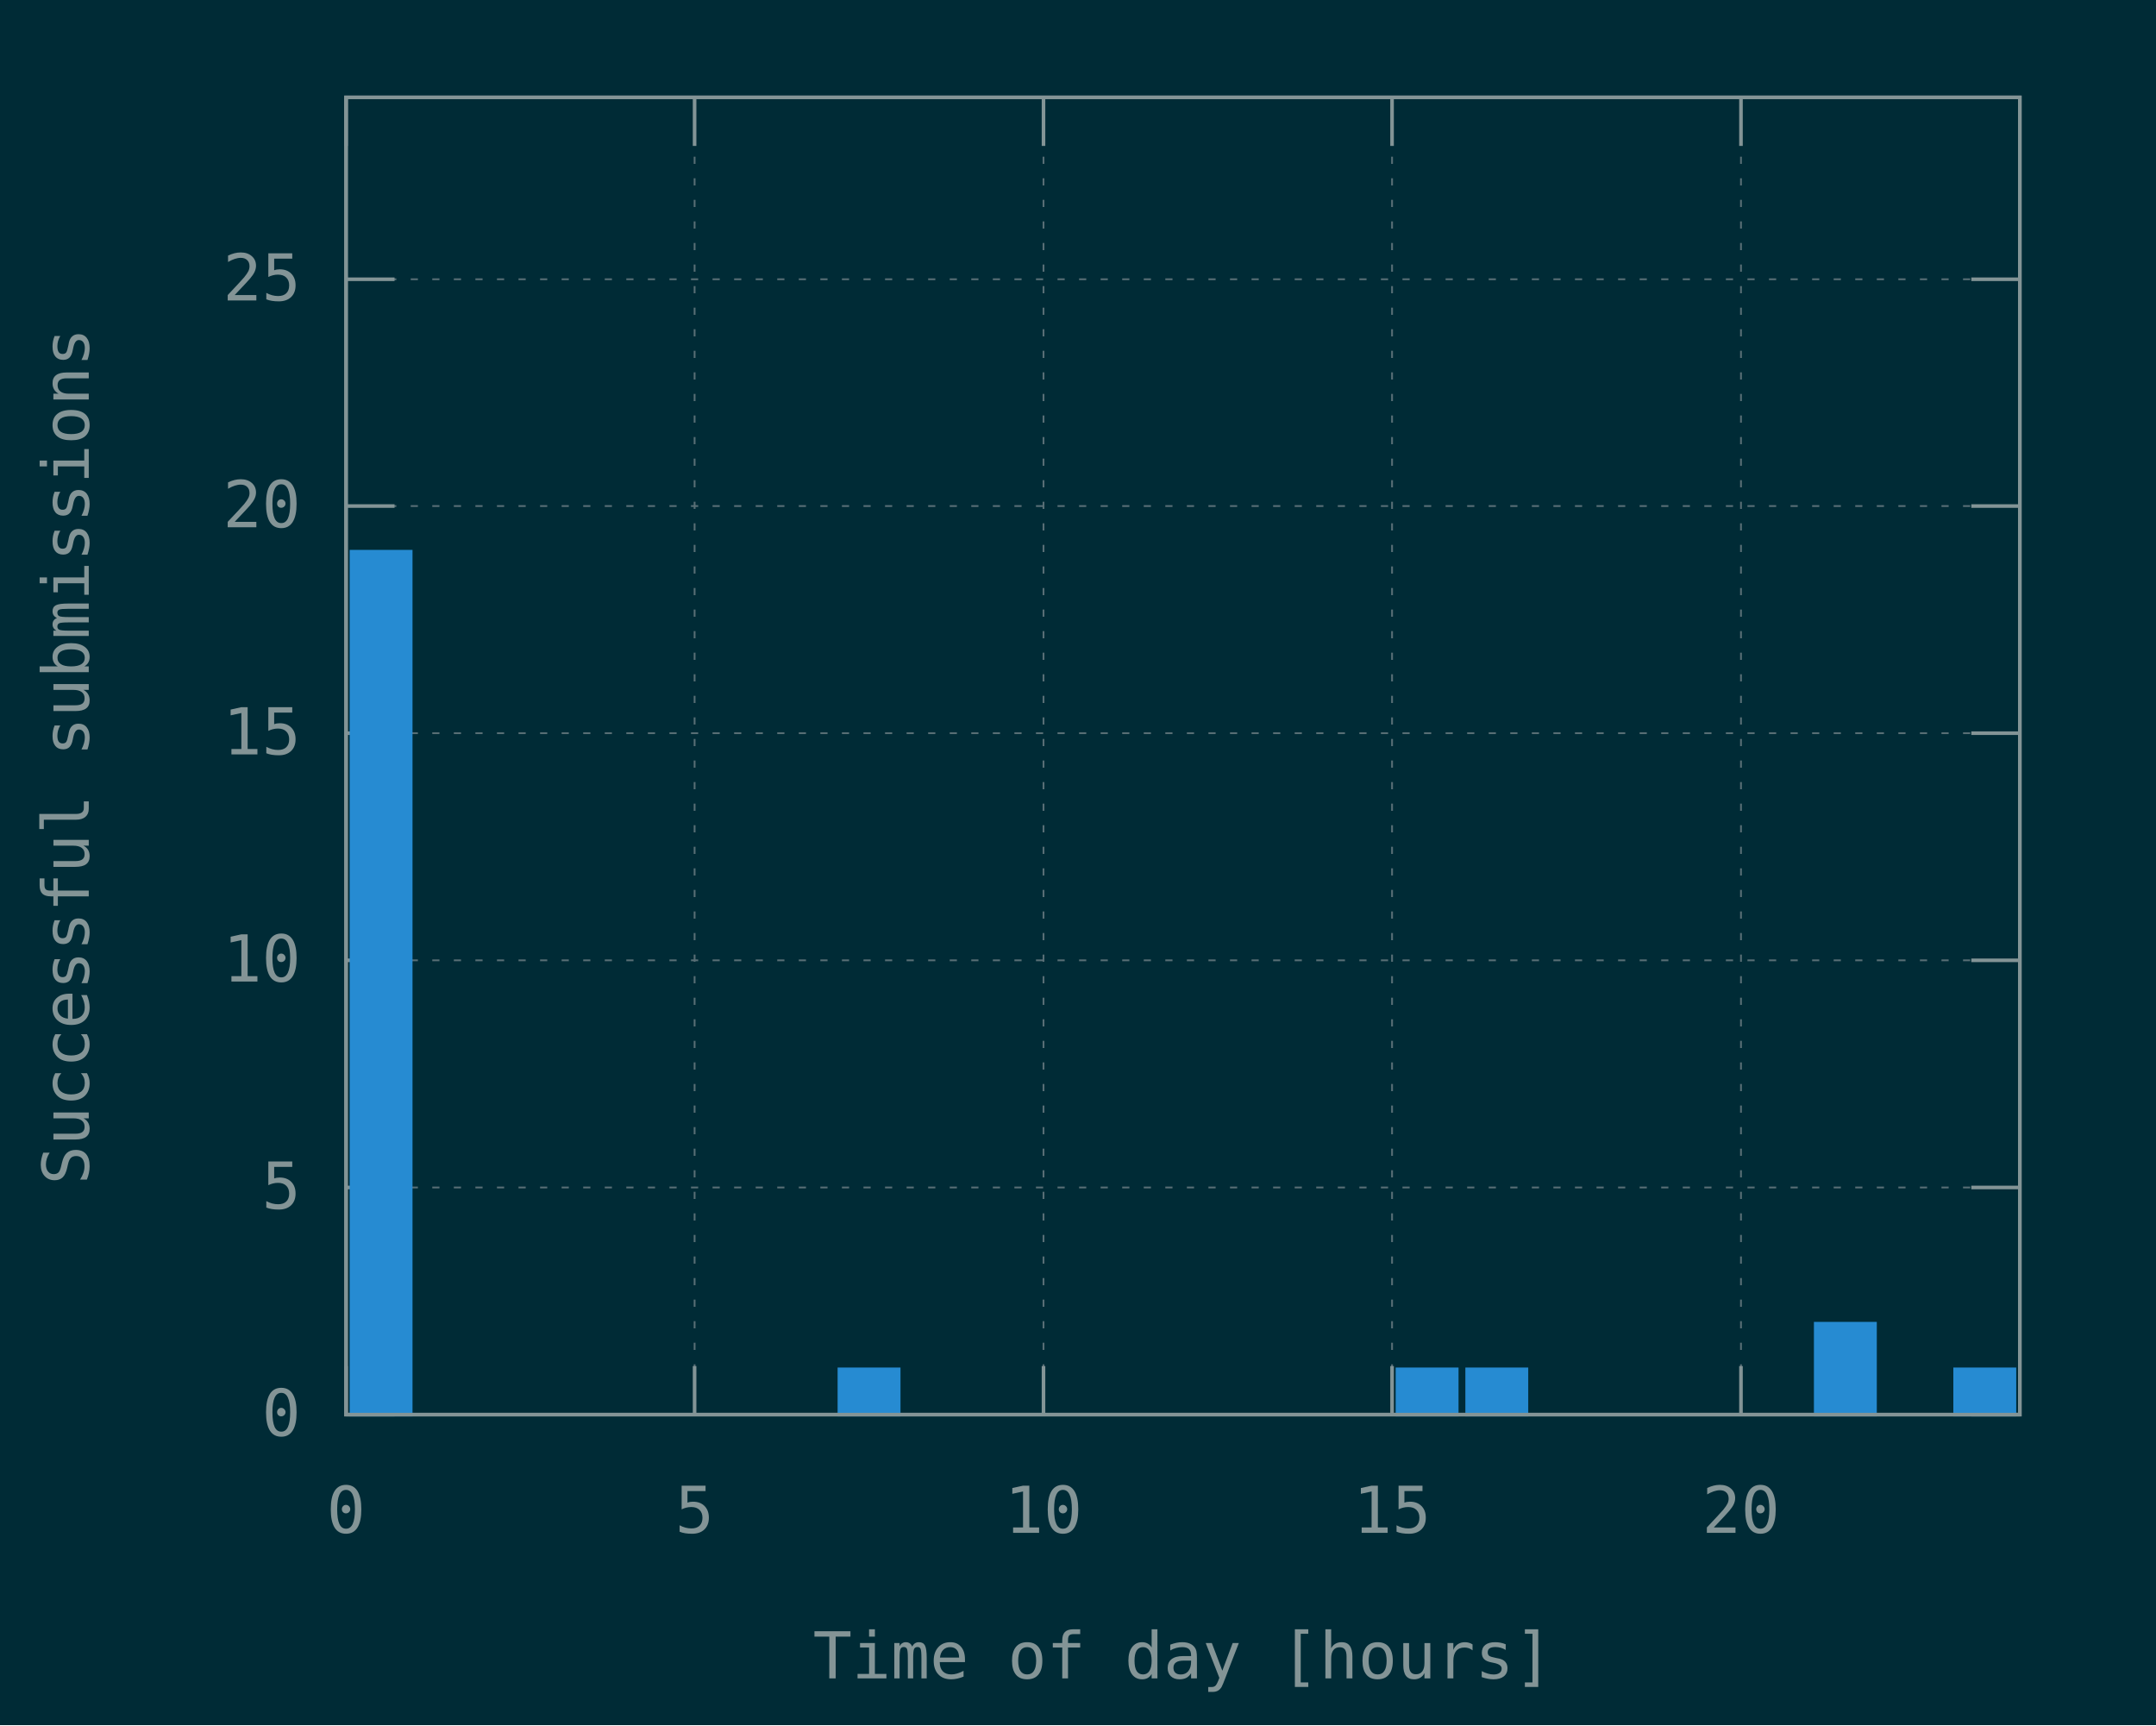
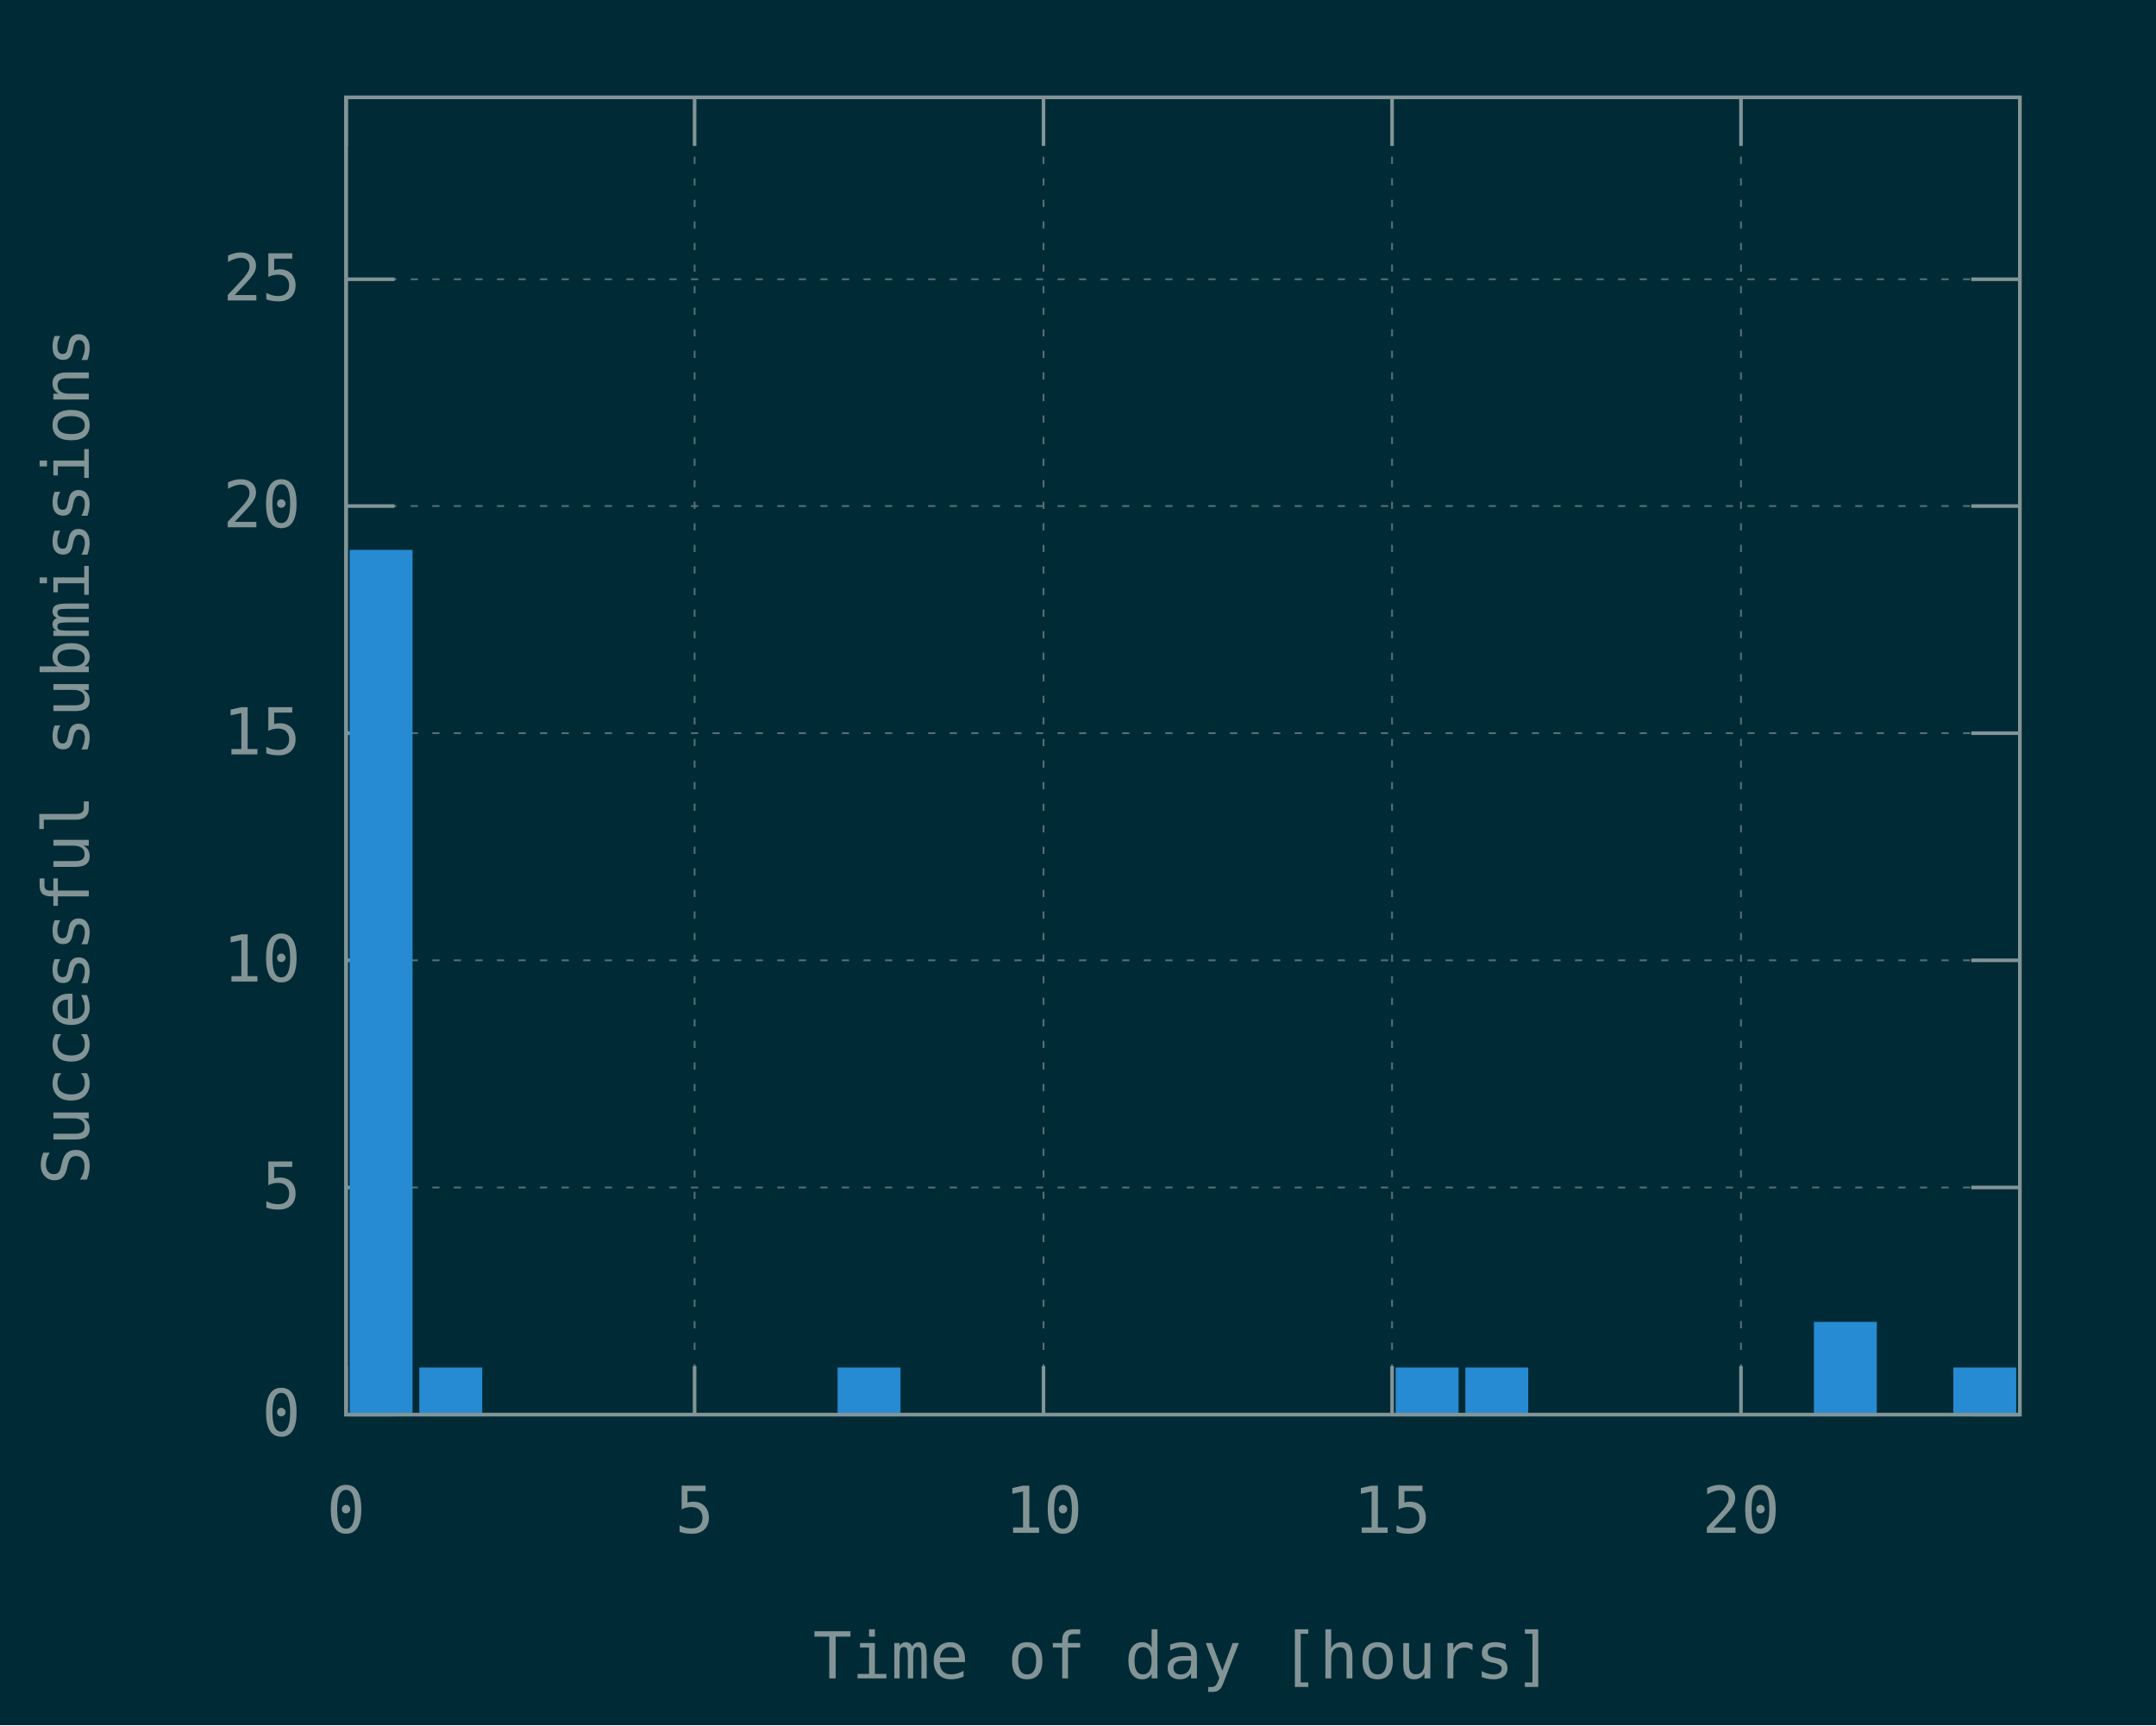
<svg xmlns="http://www.w3.org/2000/svg" xmlns:xlink="http://www.w3.org/1999/xlink" width="600" height="480" viewBox="0 0 600 480">
  <g id="gnuplot_canvas">
    <rect x="0" y="0" width="600" height="480" fill="#002b36" />
    <defs>
      <circle id="gpDot" r="0.5" stroke-width="0.5" />
      <path id="gpPt0" stroke-width="0.148" stroke="currentColor" d="M-1,0 h2 M0,-1 v2" />
      <path id="gpPt1" stroke-width="0.148" stroke="currentColor" d="M-1,-1 L1,1 M1,-1 L-1,1" />
      <path id="gpPt2" stroke-width="0.148" stroke="currentColor" d="M-1,0 L1,0 M0,-1 L0,1 M-1,-1 L1,1 M-1,1 L1,-1" />
      <rect id="gpPt3" stroke-width="0.148" stroke="currentColor" x="-1" y="-1" width="2" height="2" />
      <rect id="gpPt4" stroke-width="0.148" stroke="currentColor" fill="currentColor" x="-1" y="-1" width="2" height="2" />
      <circle id="gpPt5" stroke-width="0.148" stroke="currentColor" cx="0" cy="0" r="1" />
      <use xlink:href="#gpPt5" id="gpPt6" fill="currentColor" stroke="none" />
      <path id="gpPt7" stroke-width="0.148" stroke="currentColor" d="M0,-1.33 L-1.33,0.67 L1.33,0.67 z" />
      <use xlink:href="#gpPt7" id="gpPt8" fill="currentColor" stroke="none" />
      <use xlink:href="#gpPt7" id="gpPt9" stroke="currentColor" transform="rotate(180)" />
      <use xlink:href="#gpPt9" id="gpPt10" fill="currentColor" stroke="none" />
      <use xlink:href="#gpPt3" id="gpPt11" stroke="currentColor" transform="rotate(45)" />
      <use xlink:href="#gpPt11" id="gpPt12" fill="currentColor" stroke="none" />
      <path id="gpPt13" stroke-width="0.148" stroke="currentColor" d="M0,1.330 L1.265,0.411 L0.782,-1.067 L-0.782,-1.076 L-1.265,0.411 z" />
      <use xlink:href="#gpPt13" id="gpPt14" fill="currentColor" stroke="none" />
      <filter id="textbox" filterUnits="objectBoundingBox" x="0" y="0" height="1" width="1">
        <feFlood flood-color="#002B36" flood-opacity="1" result="bgnd" />
        <feComposite in="SourceGraphic" in2="bgnd" operator="atop" />
      </filter>
      <filter id="greybox" filterUnits="objectBoundingBox" x="0" y="0" height="1" width="1">
        <feFlood flood-color="lightgrey" flood-opacity="1" result="grey" />
        <feComposite in="SourceGraphic" in2="grey" operator="atop" />
      </filter>
    </defs>
    <g fill="none" color="#002B36" stroke="currentColor" stroke-width="1.00" stroke-linecap="butt" stroke-linejoin="miter">
</g>
    <g fill="none" color="black" stroke="currentColor" stroke-width="1.00" stroke-linecap="butt" stroke-linejoin="miter">
</g>
    <g fill="none" color="black" stroke="rgb(131, 148, 150)" stroke-width="0.50" stroke-linecap="butt" stroke-linejoin="miter">
</g>
    <g fill="none" color="gray" stroke="currentColor" stroke-width="0.50" stroke-linecap="butt" stroke-linejoin="miter">
      <path stroke="rgb( 88, 110, 117)" stroke-dasharray="2,4" class="gridline" d="M96.3,393.6 L562.1,393.6  " />
    </g>
    <g fill="none" color="gray" stroke="rgb( 88, 110, 117)" stroke-width="1.00" stroke-linecap="butt" stroke-linejoin="miter">
</g>
    <g fill="none" color="black" stroke="currentColor" stroke-width="1.00" stroke-linecap="butt" stroke-linejoin="miter">
      <path stroke="rgb(131, 148, 150)" d="M96.3,393.6 L109.8,393.6 M562.1,393.6 L548.6,393.6  " />
      <g transform="translate(83.7,399.5)" stroke="none" fill="rgb(131,148,150)" font-family="Inconsolata" font-size="18.00" text-anchor="end">
        <text>
          <tspan font-family="Inconsolata"> 0</tspan>
        </text>
      </g>
    </g>
    <g fill="none" color="black" stroke="currentColor" stroke-width="1.00" stroke-linecap="butt" stroke-linejoin="miter">
</g>
    <g fill="none" color="black" stroke="rgb(131, 148, 150)" stroke-width="0.50" stroke-linecap="butt" stroke-linejoin="miter">
</g>
    <g fill="none" color="gray" stroke="currentColor" stroke-width="0.50" stroke-linecap="butt" stroke-linejoin="miter">
      <path stroke="rgb( 88, 110, 117)" stroke-dasharray="2,4" class="gridline" d="M96.3,330.4 L562.1,330.4  " />
    </g>
    <g fill="none" color="gray" stroke="rgb( 88, 110, 117)" stroke-width="1.00" stroke-linecap="butt" stroke-linejoin="miter">
</g>
    <g fill="none" color="black" stroke="currentColor" stroke-width="1.00" stroke-linecap="butt" stroke-linejoin="miter">
      <path stroke="rgb(131, 148, 150)" d="M96.3,330.4 L109.8,330.4 M562.1,330.4 L548.6,330.4  " />
      <g transform="translate(83.7,336.3)" stroke="none" fill="rgb(131,148,150)" font-family="Inconsolata" font-size="18.00" text-anchor="end">
        <text>
          <tspan font-family="Inconsolata"> 5</tspan>
        </text>
      </g>
    </g>
    <g fill="none" color="black" stroke="currentColor" stroke-width="1.00" stroke-linecap="butt" stroke-linejoin="miter">
</g>
    <g fill="none" color="black" stroke="rgb(131, 148, 150)" stroke-width="0.50" stroke-linecap="butt" stroke-linejoin="miter">
</g>
    <g fill="none" color="gray" stroke="currentColor" stroke-width="0.50" stroke-linecap="butt" stroke-linejoin="miter">
      <path stroke="rgb( 88, 110, 117)" stroke-dasharray="2,4" class="gridline" d="M96.3,267.2 L562.1,267.2  " />
    </g>
    <g fill="none" color="gray" stroke="rgb( 88, 110, 117)" stroke-width="1.00" stroke-linecap="butt" stroke-linejoin="miter">
</g>
    <g fill="none" color="black" stroke="currentColor" stroke-width="1.00" stroke-linecap="butt" stroke-linejoin="miter">
      <path stroke="rgb(131, 148, 150)" d="M96.3,267.2 L109.8,267.2 M562.1,267.2 L548.6,267.2  " />
      <g transform="translate(83.7,273.1)" stroke="none" fill="rgb(131,148,150)" font-family="Inconsolata" font-size="18.00" text-anchor="end">
        <text>
          <tspan font-family="Inconsolata"> 10</tspan>
        </text>
      </g>
    </g>
    <g fill="none" color="black" stroke="currentColor" stroke-width="1.00" stroke-linecap="butt" stroke-linejoin="miter">
</g>
    <g fill="none" color="black" stroke="rgb(131, 148, 150)" stroke-width="0.50" stroke-linecap="butt" stroke-linejoin="miter">
</g>
    <g fill="none" color="gray" stroke="currentColor" stroke-width="0.50" stroke-linecap="butt" stroke-linejoin="miter">
      <path stroke="rgb( 88, 110, 117)" stroke-dasharray="2,4" class="gridline" d="M96.3,204.0 L562.1,204.0  " />
    </g>
    <g fill="none" color="gray" stroke="rgb( 88, 110, 117)" stroke-width="1.00" stroke-linecap="butt" stroke-linejoin="miter">
</g>
    <g fill="none" color="black" stroke="currentColor" stroke-width="1.00" stroke-linecap="butt" stroke-linejoin="miter">
      <path stroke="rgb(131, 148, 150)" d="M96.3,204.0 L109.8,204.0 M562.1,204.0 L548.6,204.0  " />
      <g transform="translate(83.7,209.9)" stroke="none" fill="rgb(131,148,150)" font-family="Inconsolata" font-size="18.00" text-anchor="end">
        <text>
          <tspan font-family="Inconsolata"> 15</tspan>
        </text>
      </g>
    </g>
    <g fill="none" color="black" stroke="currentColor" stroke-width="1.00" stroke-linecap="butt" stroke-linejoin="miter">
</g>
    <g fill="none" color="black" stroke="rgb(131, 148, 150)" stroke-width="0.50" stroke-linecap="butt" stroke-linejoin="miter">
</g>
    <g fill="none" color="gray" stroke="currentColor" stroke-width="0.50" stroke-linecap="butt" stroke-linejoin="miter">
      <path stroke="rgb( 88, 110, 117)" stroke-dasharray="2,4" class="gridline" d="M96.3,140.8 L562.1,140.8  " />
    </g>
    <g fill="none" color="gray" stroke="rgb( 88, 110, 117)" stroke-width="1.00" stroke-linecap="butt" stroke-linejoin="miter">
</g>
    <g fill="none" color="black" stroke="currentColor" stroke-width="1.00" stroke-linecap="butt" stroke-linejoin="miter">
      <path stroke="rgb(131, 148, 150)" d="M96.3,140.8 L109.8,140.8 M562.1,140.8 L548.6,140.8  " />
      <g transform="translate(83.7,146.7)" stroke="none" fill="rgb(131,148,150)" font-family="Inconsolata" font-size="18.00" text-anchor="end">
        <text>
          <tspan font-family="Inconsolata"> 20</tspan>
        </text>
      </g>
    </g>
    <g fill="none" color="black" stroke="currentColor" stroke-width="1.00" stroke-linecap="butt" stroke-linejoin="miter">
</g>
    <g fill="none" color="black" stroke="rgb(131, 148, 150)" stroke-width="0.50" stroke-linecap="butt" stroke-linejoin="miter">
</g>
    <g fill="none" color="gray" stroke="currentColor" stroke-width="0.50" stroke-linecap="butt" stroke-linejoin="miter">
      <path stroke="rgb( 88, 110, 117)" stroke-dasharray="2,4" class="gridline" d="M96.3,77.7 L562.1,77.7  " />
    </g>
    <g fill="none" color="gray" stroke="rgb( 88, 110, 117)" stroke-width="1.00" stroke-linecap="butt" stroke-linejoin="miter">
</g>
    <g fill="none" color="black" stroke="currentColor" stroke-width="1.00" stroke-linecap="butt" stroke-linejoin="miter">
      <path stroke="rgb(131, 148, 150)" d="M96.3,77.7 L109.8,77.7 M562.1,77.7 L548.6,77.7  " />
      <g transform="translate(83.7,83.6)" stroke="none" fill="rgb(131,148,150)" font-family="Inconsolata" font-size="18.00" text-anchor="end">
        <text>
          <tspan font-family="Inconsolata"> 25</tspan>
        </text>
      </g>
    </g>
    <g fill="none" color="black" stroke="currentColor" stroke-width="1.00" stroke-linecap="butt" stroke-linejoin="miter">
</g>
    <g fill="none" color="black" stroke="rgb(131, 148, 150)" stroke-width="0.50" stroke-linecap="butt" stroke-linejoin="miter">
</g>
    <g fill="none" color="gray" stroke="currentColor" stroke-width="0.50" stroke-linecap="butt" stroke-linejoin="miter">
      <path stroke="rgb( 88, 110, 117)" stroke-dasharray="2,4" class="gridline" d="M96.3,393.6 L96.3,27.1  " />
    </g>
    <g fill="none" color="gray" stroke="rgb( 88, 110, 117)" stroke-width="1.00" stroke-linecap="butt" stroke-linejoin="miter">
</g>
    <g fill="none" color="black" stroke="currentColor" stroke-width="1.00" stroke-linecap="butt" stroke-linejoin="miter">
      <path stroke="rgb(131, 148, 150)" d="M96.3,393.6 L96.3,380.1 M96.3,27.1 L96.3,40.6  " />
      <g transform="translate(96.3,426.5)" stroke="none" fill="rgb(131,148,150)" font-family="Inconsolata" font-size="18.00" text-anchor="middle">
        <text>
          <tspan font-family="Inconsolata"> 0</tspan>
        </text>
      </g>
    </g>
    <g fill="none" color="black" stroke="currentColor" stroke-width="1.00" stroke-linecap="butt" stroke-linejoin="miter">
</g>
    <g fill="none" color="black" stroke="rgb(131, 148, 150)" stroke-width="0.50" stroke-linecap="butt" stroke-linejoin="miter">
</g>
    <g fill="none" color="gray" stroke="currentColor" stroke-width="0.50" stroke-linecap="butt" stroke-linejoin="miter">
      <path stroke="rgb( 88, 110, 117)" stroke-dasharray="2,4" class="gridline" d="M193.3,393.6 L193.3,27.1  " />
    </g>
    <g fill="none" color="gray" stroke="rgb( 88, 110, 117)" stroke-width="1.00" stroke-linecap="butt" stroke-linejoin="miter">
</g>
    <g fill="none" color="black" stroke="currentColor" stroke-width="1.00" stroke-linecap="butt" stroke-linejoin="miter">
      <path stroke="rgb(131, 148, 150)" d="M193.3,393.6 L193.3,380.1 M193.3,27.1 L193.3,40.6  " />
      <g transform="translate(193.3,426.5)" stroke="none" fill="rgb(131,148,150)" font-family="Inconsolata" font-size="18.00" text-anchor="middle">
        <text>
          <tspan font-family="Inconsolata"> 5</tspan>
        </text>
      </g>
    </g>
    <g fill="none" color="black" stroke="currentColor" stroke-width="1.00" stroke-linecap="butt" stroke-linejoin="miter">
</g>
    <g fill="none" color="black" stroke="rgb(131, 148, 150)" stroke-width="0.50" stroke-linecap="butt" stroke-linejoin="miter">
</g>
    <g fill="none" color="gray" stroke="currentColor" stroke-width="0.50" stroke-linecap="butt" stroke-linejoin="miter">
      <path stroke="rgb( 88, 110, 117)" stroke-dasharray="2,4" class="gridline" d="M290.4,393.6 L290.4,27.1  " />
    </g>
    <g fill="none" color="gray" stroke="rgb( 88, 110, 117)" stroke-width="1.00" stroke-linecap="butt" stroke-linejoin="miter">
</g>
    <g fill="none" color="black" stroke="currentColor" stroke-width="1.00" stroke-linecap="butt" stroke-linejoin="miter">
      <path stroke="rgb(131, 148, 150)" d="M290.4,393.6 L290.4,380.1 M290.4,27.1 L290.4,40.6  " />
      <g transform="translate(290.4,426.5)" stroke="none" fill="rgb(131,148,150)" font-family="Inconsolata" font-size="18.00" text-anchor="middle">
        <text>
          <tspan font-family="Inconsolata"> 10</tspan>
        </text>
      </g>
    </g>
    <g fill="none" color="black" stroke="currentColor" stroke-width="1.00" stroke-linecap="butt" stroke-linejoin="miter">
</g>
    <g fill="none" color="black" stroke="rgb(131, 148, 150)" stroke-width="0.50" stroke-linecap="butt" stroke-linejoin="miter">
</g>
    <g fill="none" color="gray" stroke="currentColor" stroke-width="0.50" stroke-linecap="butt" stroke-linejoin="miter">
      <path stroke="rgb( 88, 110, 117)" stroke-dasharray="2,4" class="gridline" d="M387.4,393.6 L387.4,27.1  " />
    </g>
    <g fill="none" color="gray" stroke="rgb( 88, 110, 117)" stroke-width="1.00" stroke-linecap="butt" stroke-linejoin="miter">
</g>
    <g fill="none" color="black" stroke="currentColor" stroke-width="1.00" stroke-linecap="butt" stroke-linejoin="miter">
      <path stroke="rgb(131, 148, 150)" d="M387.4,393.6 L387.4,380.1 M387.4,27.1 L387.4,40.6  " />
      <g transform="translate(387.4,426.5)" stroke="none" fill="rgb(131,148,150)" font-family="Inconsolata" font-size="18.00" text-anchor="middle">
        <text>
          <tspan font-family="Inconsolata"> 15</tspan>
        </text>
      </g>
    </g>
    <g fill="none" color="black" stroke="currentColor" stroke-width="1.00" stroke-linecap="butt" stroke-linejoin="miter">
</g>
    <g fill="none" color="black" stroke="rgb(131, 148, 150)" stroke-width="0.50" stroke-linecap="butt" stroke-linejoin="miter">
</g>
    <g fill="none" color="gray" stroke="currentColor" stroke-width="0.50" stroke-linecap="butt" stroke-linejoin="miter">
      <path stroke="rgb( 88, 110, 117)" stroke-dasharray="2,4" class="gridline" d="M484.5,393.6 L484.5,40.6 L484.5,27.1  " />
    </g>
    <g fill="none" color="gray" stroke="rgb( 88, 110, 117)" stroke-width="1.00" stroke-linecap="butt" stroke-linejoin="miter">
</g>
    <g fill="none" color="black" stroke="currentColor" stroke-width="1.00" stroke-linecap="butt" stroke-linejoin="miter">
      <path stroke="rgb(131, 148, 150)" d="M484.5,393.6 L484.5,380.1 M484.5,27.1 L484.5,40.6  " />
      <g transform="translate(484.5,426.5)" stroke="none" fill="rgb(131,148,150)" font-family="Inconsolata" font-size="18.00" text-anchor="middle">
        <text>
          <tspan font-family="Inconsolata"> 20</tspan>
        </text>
      </g>
    </g>
    <g fill="none" color="black" stroke="currentColor" stroke-width="1.00" stroke-linecap="butt" stroke-linejoin="miter">
</g>
    <g fill="none" color="black" stroke="currentColor" stroke-width="1.00" stroke-linecap="butt" stroke-linejoin="miter">
      <path stroke="rgb(131, 148, 150)" d="M96.3,27.1 L96.3,393.6 L562.1,393.6 L562.1,27.1 L96.3,27.1 Z  " />
    </g>
    <g fill="none" color="black" stroke="currentColor" stroke-width="1.00" stroke-linecap="butt" stroke-linejoin="miter">
      <g transform="translate(24.7,210.4) rotate(270)" stroke="none" fill="rgb(131,148,150)" font-family="Inconsolata" font-size="18.00" text-anchor="middle">
        <text>
          <tspan font-family="Inconsolata">Successful submissions</tspan>
        </text>
      </g>
    </g>
    <g fill="none" color="black" stroke="currentColor" stroke-width="1.00" stroke-linecap="butt" stroke-linejoin="miter">
      <g transform="translate(329.2,467.0)" stroke="none" fill="rgb(131,148,150)" font-family="Inconsolata" font-size="18.00" text-anchor="middle">
        <text>
          <tspan font-family="Inconsolata">Time of day [hours]</tspan>
        </text>
      </g>
    </g>
    <g fill="none" color="black" stroke="currentColor" stroke-width="1.00" stroke-linecap="butt" stroke-linejoin="miter">
</g>
    <g id="gnuplot_plot_1">
      <g fill="none" color="black" stroke="currentColor" stroke-width="1.00" stroke-linecap="butt" stroke-linejoin="miter">
        <g stroke="none" shape-rendering="crispEdges">
          <polygon fill="rgb( 38, 139, 210)" points="97.8,393.6 114.4,393.6 114.4,153.4 97.8,153.4 " />
        </g>
        <path stroke="rgb( 38, 139, 210)" d="M97.8,393.6 L97.8,153.5 L114.3,153.5 L114.3,393.6 L97.8,393.6 Z  " />
        <g stroke="none" shape-rendering="crispEdges">
+           <polygon fill="rgb( 38, 139, 210)" points="117.2,393.6 133.8,393.6 133.8,380.9 117.2,380.9 " />
+         </g>
+         <path stroke="rgb( 38, 139, 210)" d="M117.2,393.6 L117.2,381.0 L133.7,381.0 L133.7,393.6 L117.2,393.6 Z  " />
+         <g stroke="none" shape-rendering="crispEdges">
          <polygon fill="rgb( 38, 139, 210)" points="233.6,393.6 250.2,393.6 250.2,380.9 233.6,380.9 " />
        </g>
        <path stroke="rgb( 38, 139, 210)" d="M233.6,393.6 L233.6,381.0 L250.1,381.0 L250.1,393.6 L233.6,393.6 Z  " />
        <g stroke="none" shape-rendering="crispEdges">
          <polygon fill="rgb( 38, 139, 210)" points="388.9,393.6 405.5,393.6 405.5,380.9 388.9,380.9 " />
        </g>
        <path stroke="rgb( 38, 139, 210)" d="M388.9,393.6 L388.9,381.0 L405.4,381.0 L405.4,393.6 L388.9,393.6 Z  " />
        <g stroke="none" shape-rendering="crispEdges">
          <polygon fill="rgb( 38, 139, 210)" points="408.3,393.6 424.9,393.6 424.9,380.9 408.3,380.9 " />
        </g>
        <path stroke="rgb( 38, 139, 210)" d="M408.3,393.6 L408.3,381.0 L424.8,381.0 L424.8,393.6 L408.3,393.6 Z  " />
        <g stroke="none" shape-rendering="crispEdges">
          <polygon fill="rgb( 38, 139, 210)" points="505.3,393.6 521.9,393.6 521.9,368.2 505.3,368.2 " />
        </g>
        <path stroke="rgb( 38, 139, 210)" d="M505.3,393.6 L505.3,368.3 L521.8,368.3 L521.8,393.6 L505.3,393.6 Z  " />
        <g stroke="none" shape-rendering="crispEdges">
          <polygon fill="rgb( 38, 139, 210)" points="544.1,393.6 560.7,393.6 560.7,380.9 544.1,380.9 " />
        </g>
        <path stroke="rgb( 38, 139, 210)" d="M544.1,393.6 L544.1,381.0 L560.6,381.0 L560.6,393.6 L544.1,393.6 Z  " />
      </g>
    </g>
    <g fill="none" color="#002B36" stroke="rgb( 38, 139, 210)" stroke-width="2.00" stroke-linecap="butt" stroke-linejoin="miter">
</g>
    <g fill="none" color="black" stroke="currentColor" stroke-width="2.00" stroke-linecap="butt" stroke-linejoin="miter">
</g>
    <g fill="none" color="black" stroke="black" stroke-width="1.00" stroke-linecap="butt" stroke-linejoin="miter">
</g>
    <g fill="none" color="black" stroke="currentColor" stroke-width="1.00" stroke-linecap="butt" stroke-linejoin="miter">
      <path stroke="rgb(131, 148, 150)" d="M96.3,27.1 L96.3,393.6 L562.1,393.6 L562.1,27.1 L96.3,27.1 Z  " />
    </g>
    <g fill="none" color="black" stroke="currentColor" stroke-width="1.00" stroke-linecap="butt" stroke-linejoin="miter">
</g>
  </g>
</svg>
